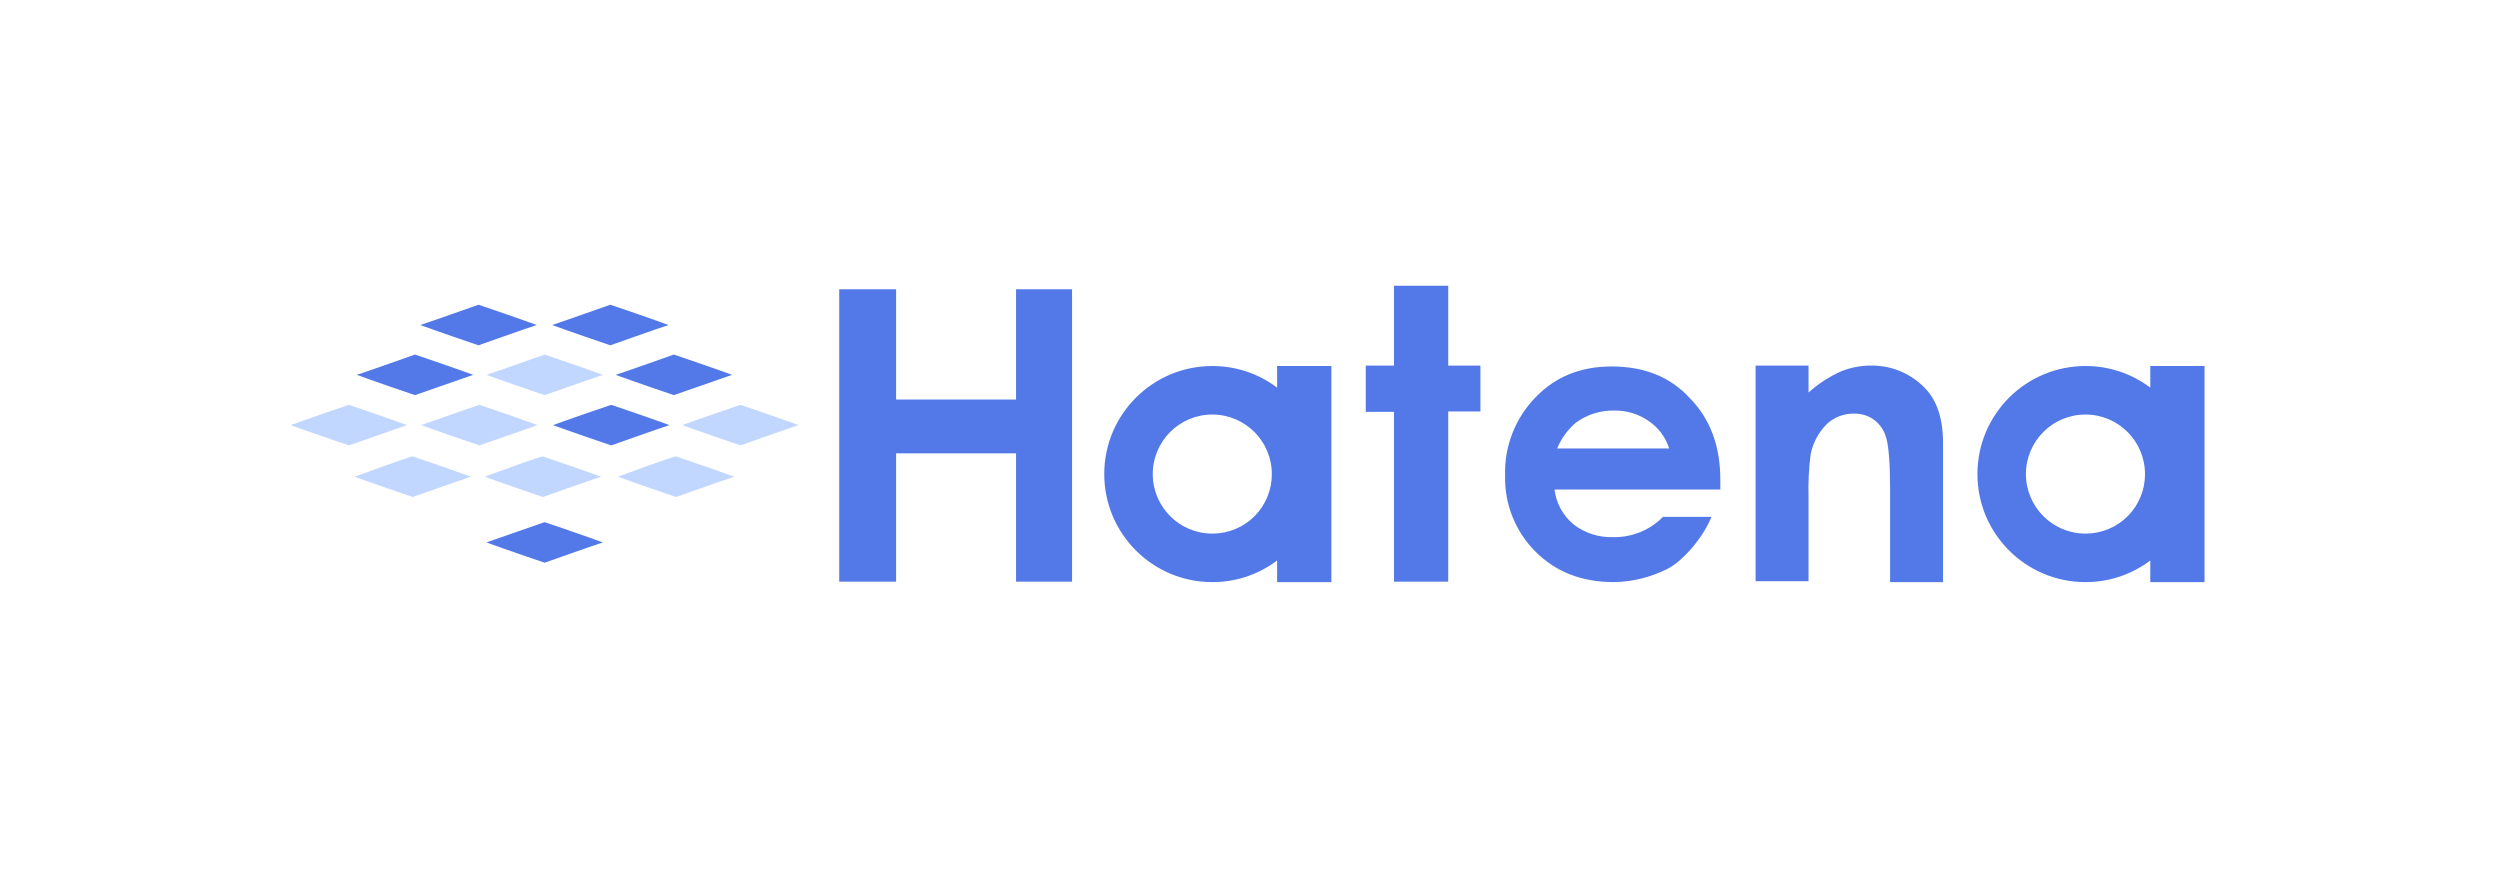
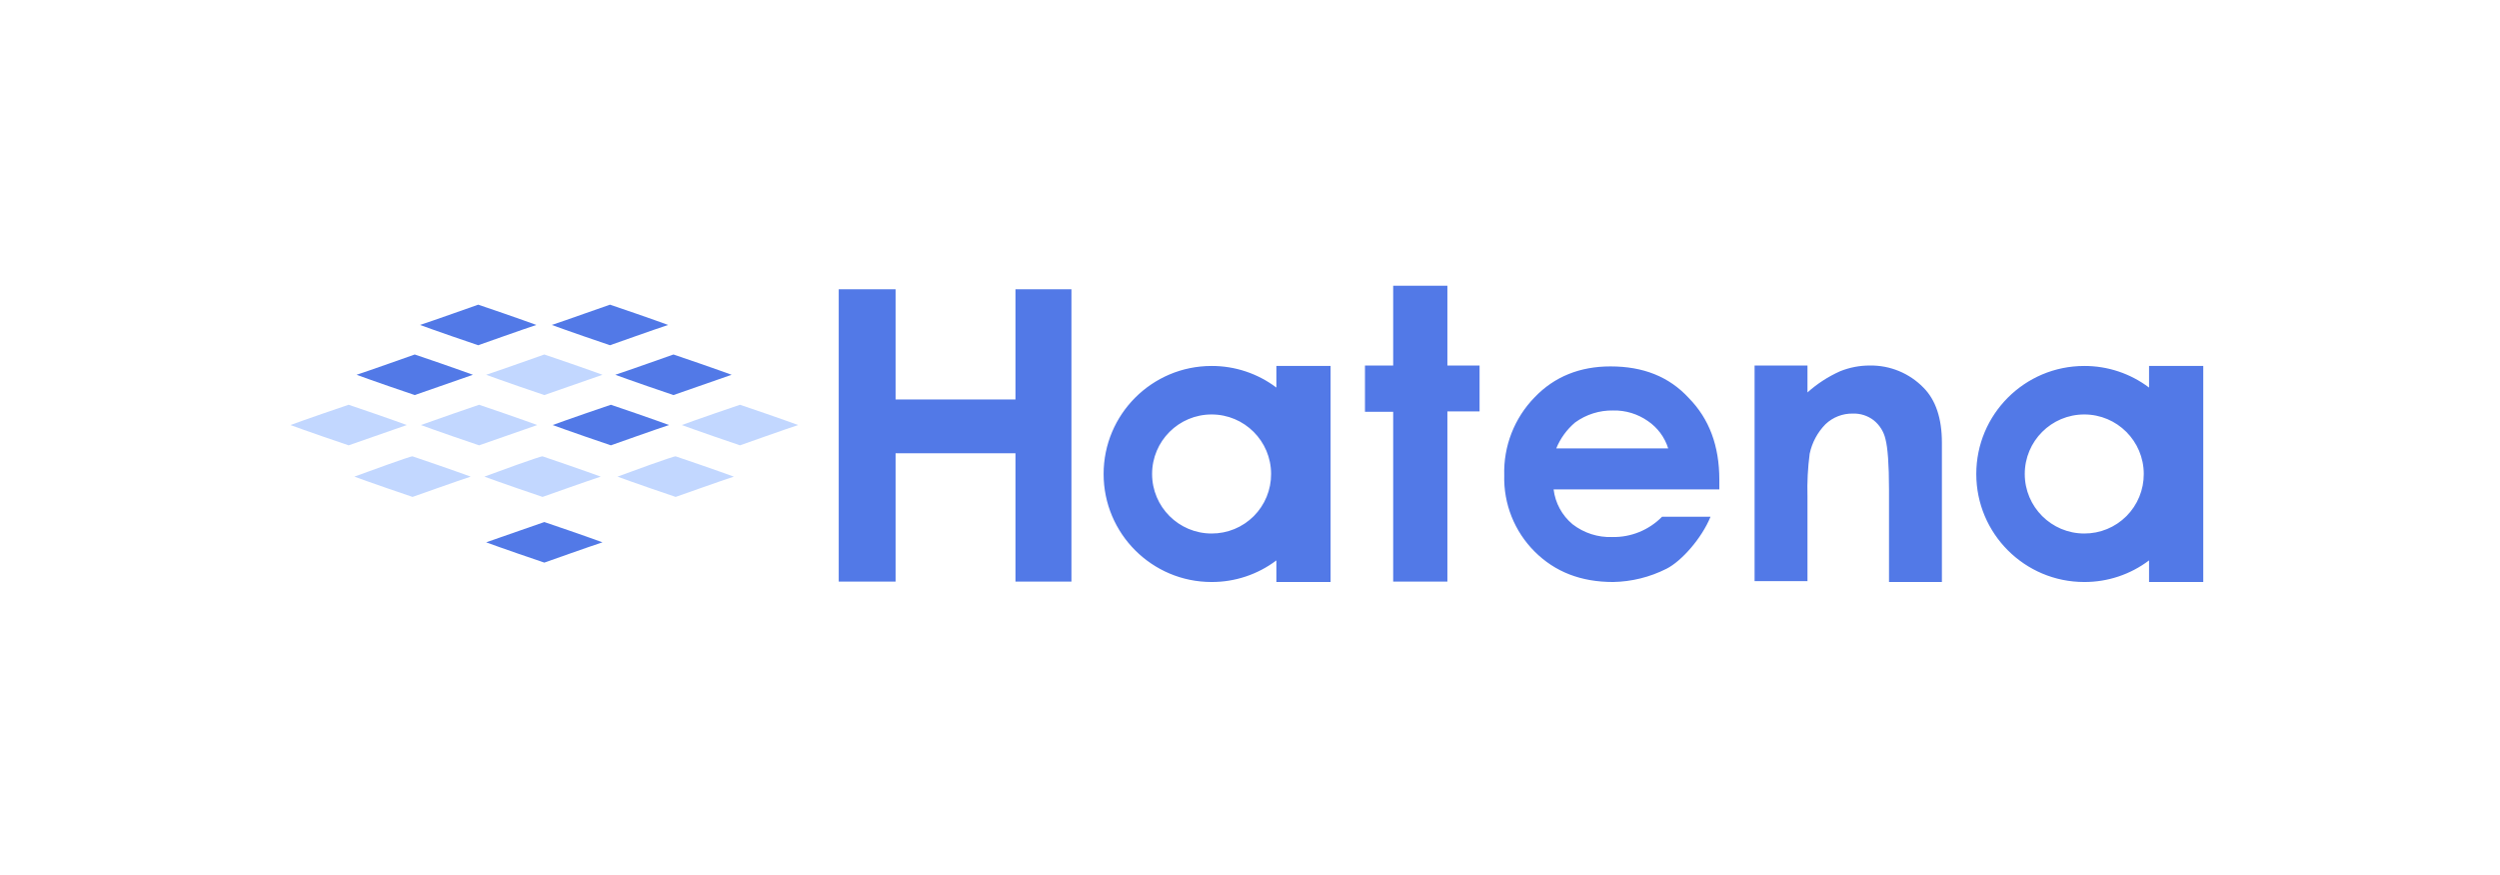
- <svg xmlns="http://www.w3.org/2000/svg" id="レイヤー_1" data-name="レイヤー 1" viewBox="0 0 566.9 198.5">
+ <svg xmlns="http://www.w3.org/2000/svg" id="レイヤー_1" data-name="レイヤー 1" viewBox="0 0 567 198.45">
  <defs>
    <style>.cls-1{fill:#5279e7;}.cls-2{fill:#c2d7ff;}</style>
  </defs>
  <path class="cls-1" d="M190.3,65.6h12.9v25h27.2v-25h12.7v66.3H230.4V102.8H203.2v29.1H190.3Zm125.8-.8h12.3V82.9h7.3V93.3h-7.3v38.6H316.1V93.4h-6.4V82.9h6.4Zm82,18.1h12V89a28.62,28.62,0,0,1,7.4-4.8,17.87,17.87,0,0,1,6.8-1.3,16.61,16.61,0,0,1,12.1,5c2.8,2.8,4.2,7,4.2,12.5V132h-12V111c0-5.7-.3-9.5-.8-11.4a7.63,7.63,0,0,0-2.7-4.3,7.35,7.35,0,0,0-4.7-1.5,8.77,8.77,0,0,0-6.2,2.4,13.54,13.54,0,0,0-3.6,6.7,60.92,60.92,0,0,0-.5,9.7v19.2h-12V82.9ZM289.6,83v4.9A24.28,24.28,0,0,0,274.9,83a24.5,24.5,0,1,0,0,49,24.28,24.28,0,0,0,14.7-4.9V132h12.3V83Zm-14.7,38a13.5,13.5,0,1,1,13.5-13.5A13.44,13.44,0,0,1,274.9,121ZM487.6,83v4.9A24.28,24.28,0,0,0,472.9,83a24.5,24.5,0,0,0,0,49,24.28,24.28,0,0,0,14.7-4.9V132h12.3V83Zm-14.7,38a13.5,13.5,0,1,1,13.5-13.5A13.44,13.44,0,0,1,472.9,121ZM365.4,83.1c-6.9,0-12.7,2.3-17.2,7a24.28,24.28,0,0,0-6.9,17.7,23.52,23.52,0,0,0,6.9,17.3c4.6,4.6,10.5,6.9,17.8,6.9a28,28,0,0,0,12.1-3c3.4-1.7,8-6.9,10-11.8h-11a15.39,15.39,0,0,1-11.3,4.6,13.88,13.88,0,0,1-9-2.9,12.2,12.2,0,0,1-4.3-7.9h37.6v-2.2c0-7.7-2.3-13.8-6.9-18.5C378.7,85.4,372.8,83.1,365.4,83.1Zm-12.3,18.6a15.25,15.25,0,0,1,4.3-5.9,14.2,14.2,0,0,1,8.6-2.7,13.21,13.21,0,0,1,7.9,2.4,11.74,11.74,0,0,1,4.6,6.2Z" />
  <path class="cls-1" d="M95.3,73.7c2.4.9,12.8,4.5,13.2,4.6.3-.1,10.7-3.8,13.2-4.6-2.4-.9-12.8-4.5-13.2-4.6C108.2,69.2,97.8,72.9,95.3,73.7Zm29.9,0c2.4.9,12.8,4.5,13.2,4.6.3-.1,10.7-3.8,13.2-4.6-2.4-.9-12.8-4.5-13.2-4.6C138,69.2,127.7,72.9,125.2,73.7Z" />
  <path class="cls-2" d="M110.3,85c2.4.9,12.8,4.5,13.2,4.6L136.7,85c-2.4-.9-12.8-4.5-13.2-4.6C123.2,80.5,112.8,84.2,110.3,85Z" />
  <path class="cls-1" d="M139.6,85c2.4.9,12.8,4.5,13.2,4.6L166,85c-2.4-.9-12.8-4.5-13.2-4.6C152.5,80.5,142.1,84.2,139.6,85ZM80.9,85c2.4.9,12.8,4.5,13.2,4.6L107.3,85c-2.4-.9-12.8-4.5-13.2-4.6C93.8,80.5,83.4,84.2,80.9,85Zm29.4,38c2.4.9,12.8,4.5,13.2,4.6.3-.1,10.7-3.8,13.2-4.6-2.4-.9-12.8-4.5-13.2-4.6C123.1,118.5,112.7,122.2,110.3,123Z" />
  <path class="cls-2" d="M109.9,108.1c2.4.9,12.8,4.5,13.2,4.6.3-.1,10.7-3.8,13.2-4.6-2.4-.9-12.8-4.5-13.2-4.6S112.3,107.2,109.9,108.1Zm30.2,0c2.4.9,12.8,4.5,13.2,4.6.3-.1,10.7-3.8,13.2-4.6-2.4-.9-12.8-4.5-13.2-4.6S142.5,107.2,140.1,108.1Zm-59.7,0c2.4.9,12.8,4.5,13.2,4.6.3-.1,10.7-3.8,13.2-4.6-2.4-.9-12.8-4.5-13.2-4.6S82.9,107.2,80.4,108.1Z" />
  <path class="cls-2" d="M95.5,96.4c2.4.9,12.8,4.5,13.2,4.6l13.2-4.6c-2.4-.9-12.8-4.5-13.2-4.6C108.3,91.9,98,95.5,95.5,96.4Z" />
  <path class="cls-1" d="M125.4,96.4c2.4.9,12.8,4.5,13.2,4.6.3-.1,10.7-3.8,13.2-4.6-2.4-.9-12.8-4.5-13.2-4.6C138.2,91.9,127.8,95.5,125.4,96.4Z" />
  <path class="cls-2" d="M154.7,96.4c2.4.9,12.8,4.5,13.2,4.6.3-.1,10.7-3.8,13.2-4.6-2.4-.9-12.8-4.5-13.2-4.6C167.5,91.9,157.1,95.5,154.7,96.4Zm-88.8,0c2.4.9,12.8,4.5,13.2,4.6l13.2-4.6c-2.4-.9-12.8-4.5-13.2-4.6C78.7,91.9,68.3,95.5,65.9,96.4Z" />
</svg>
